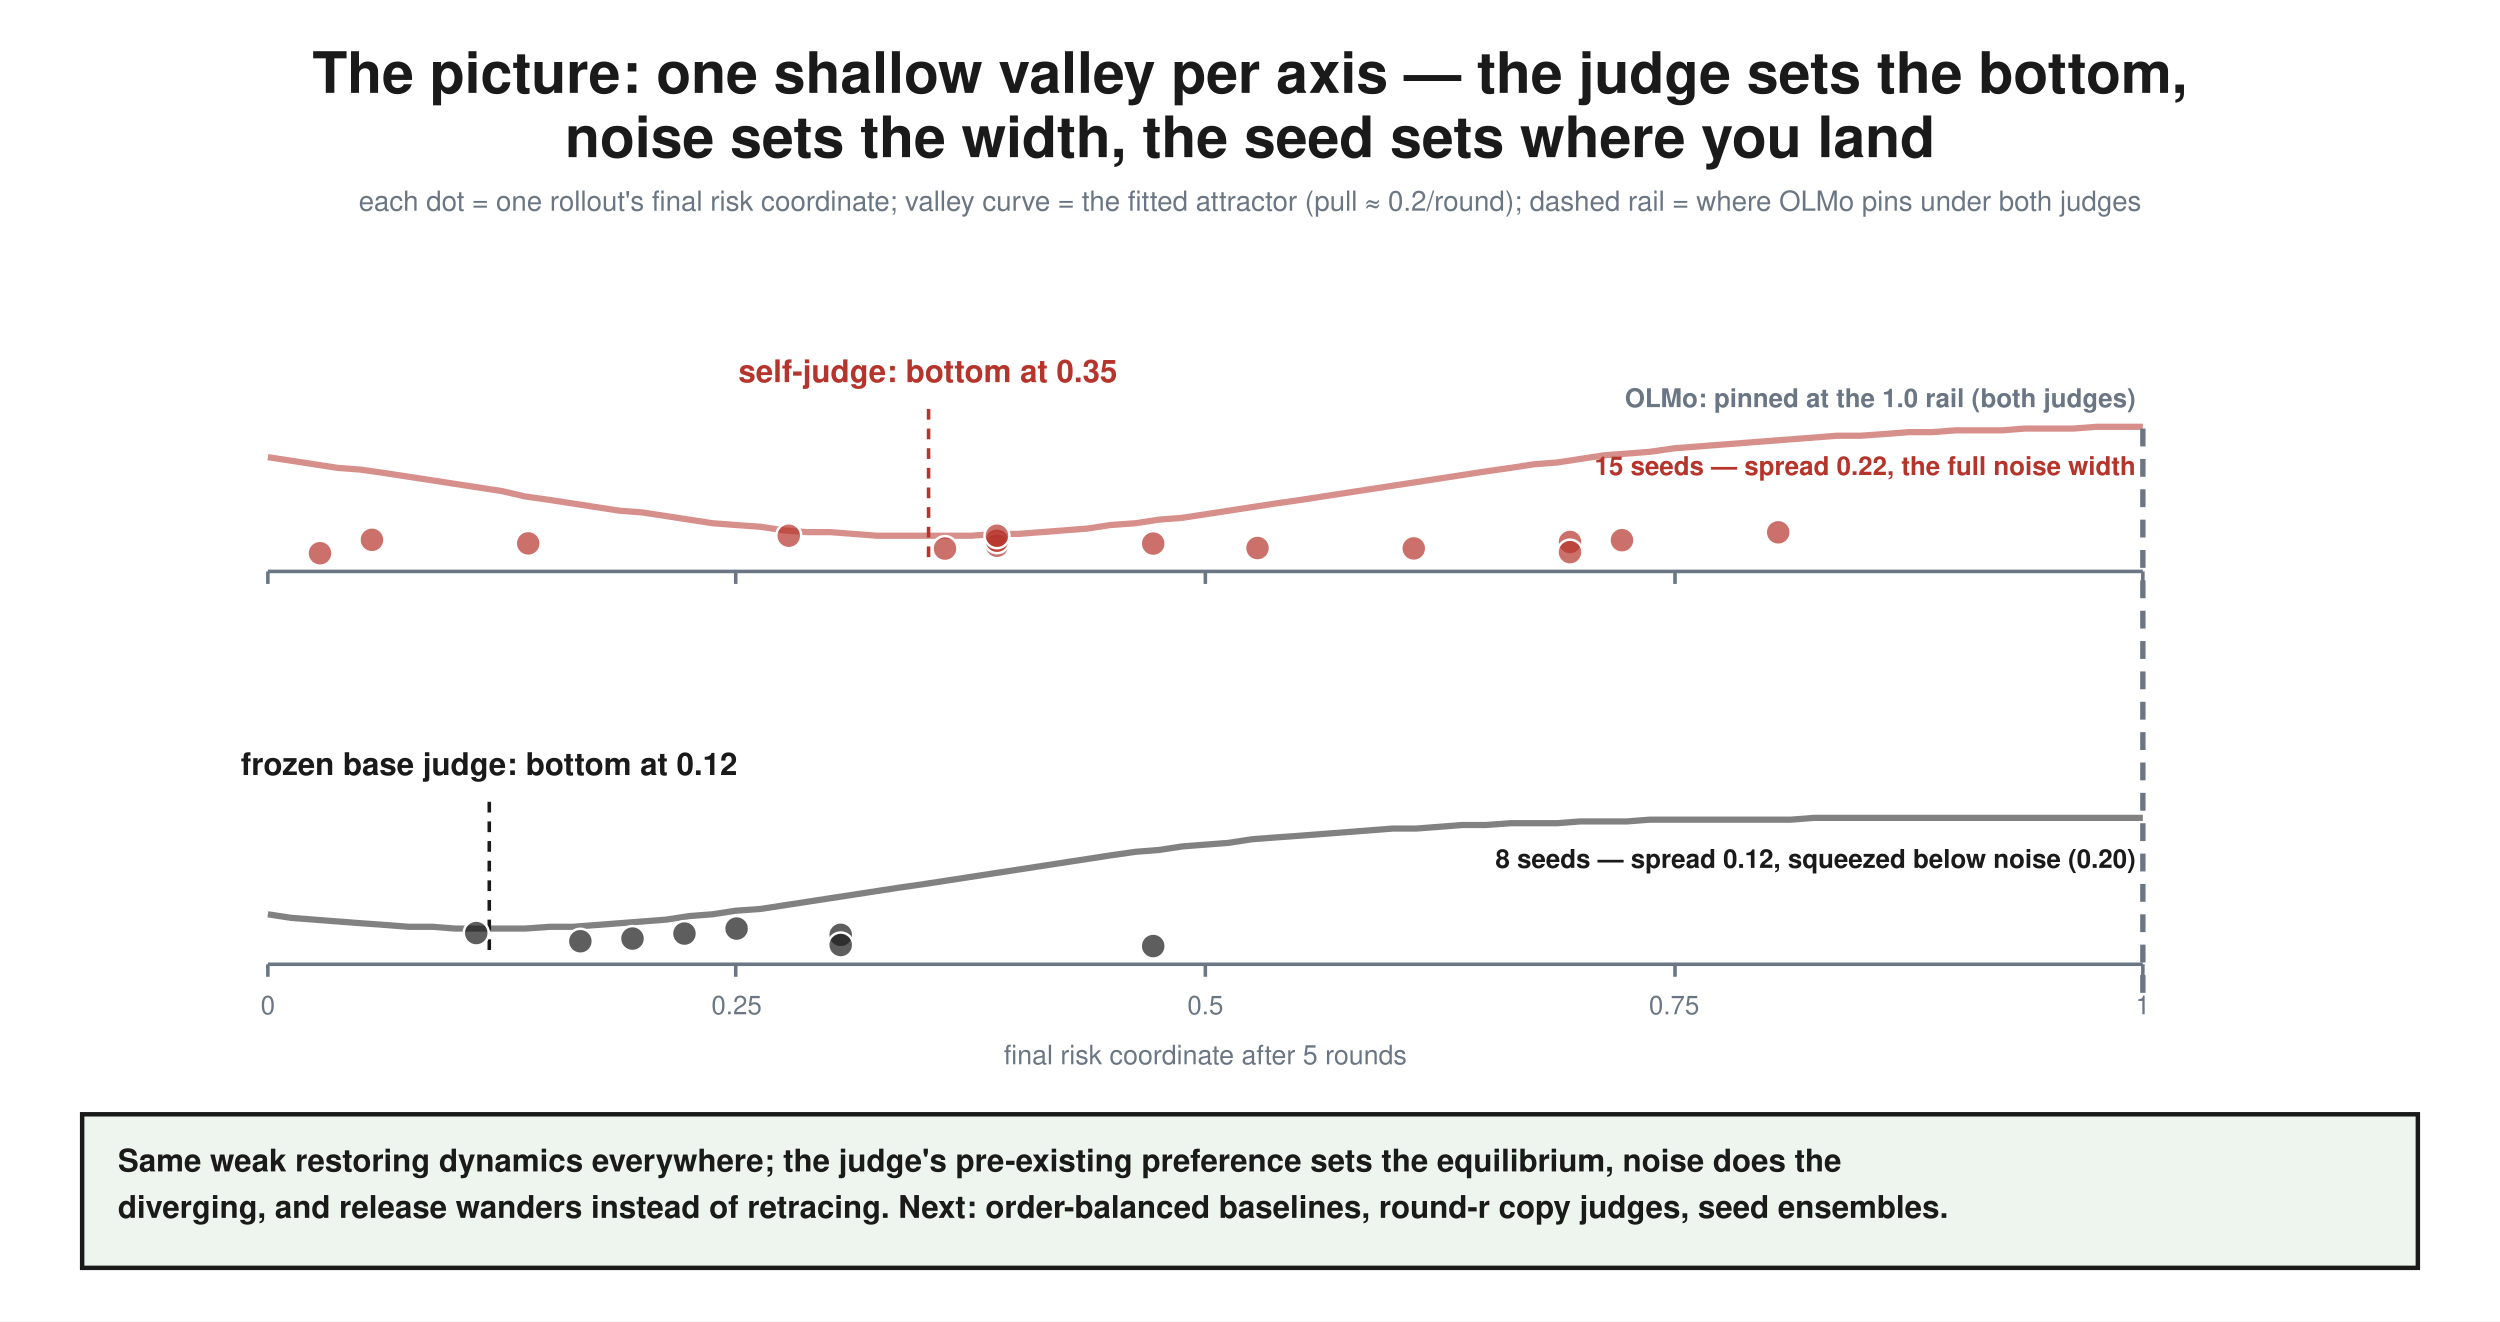
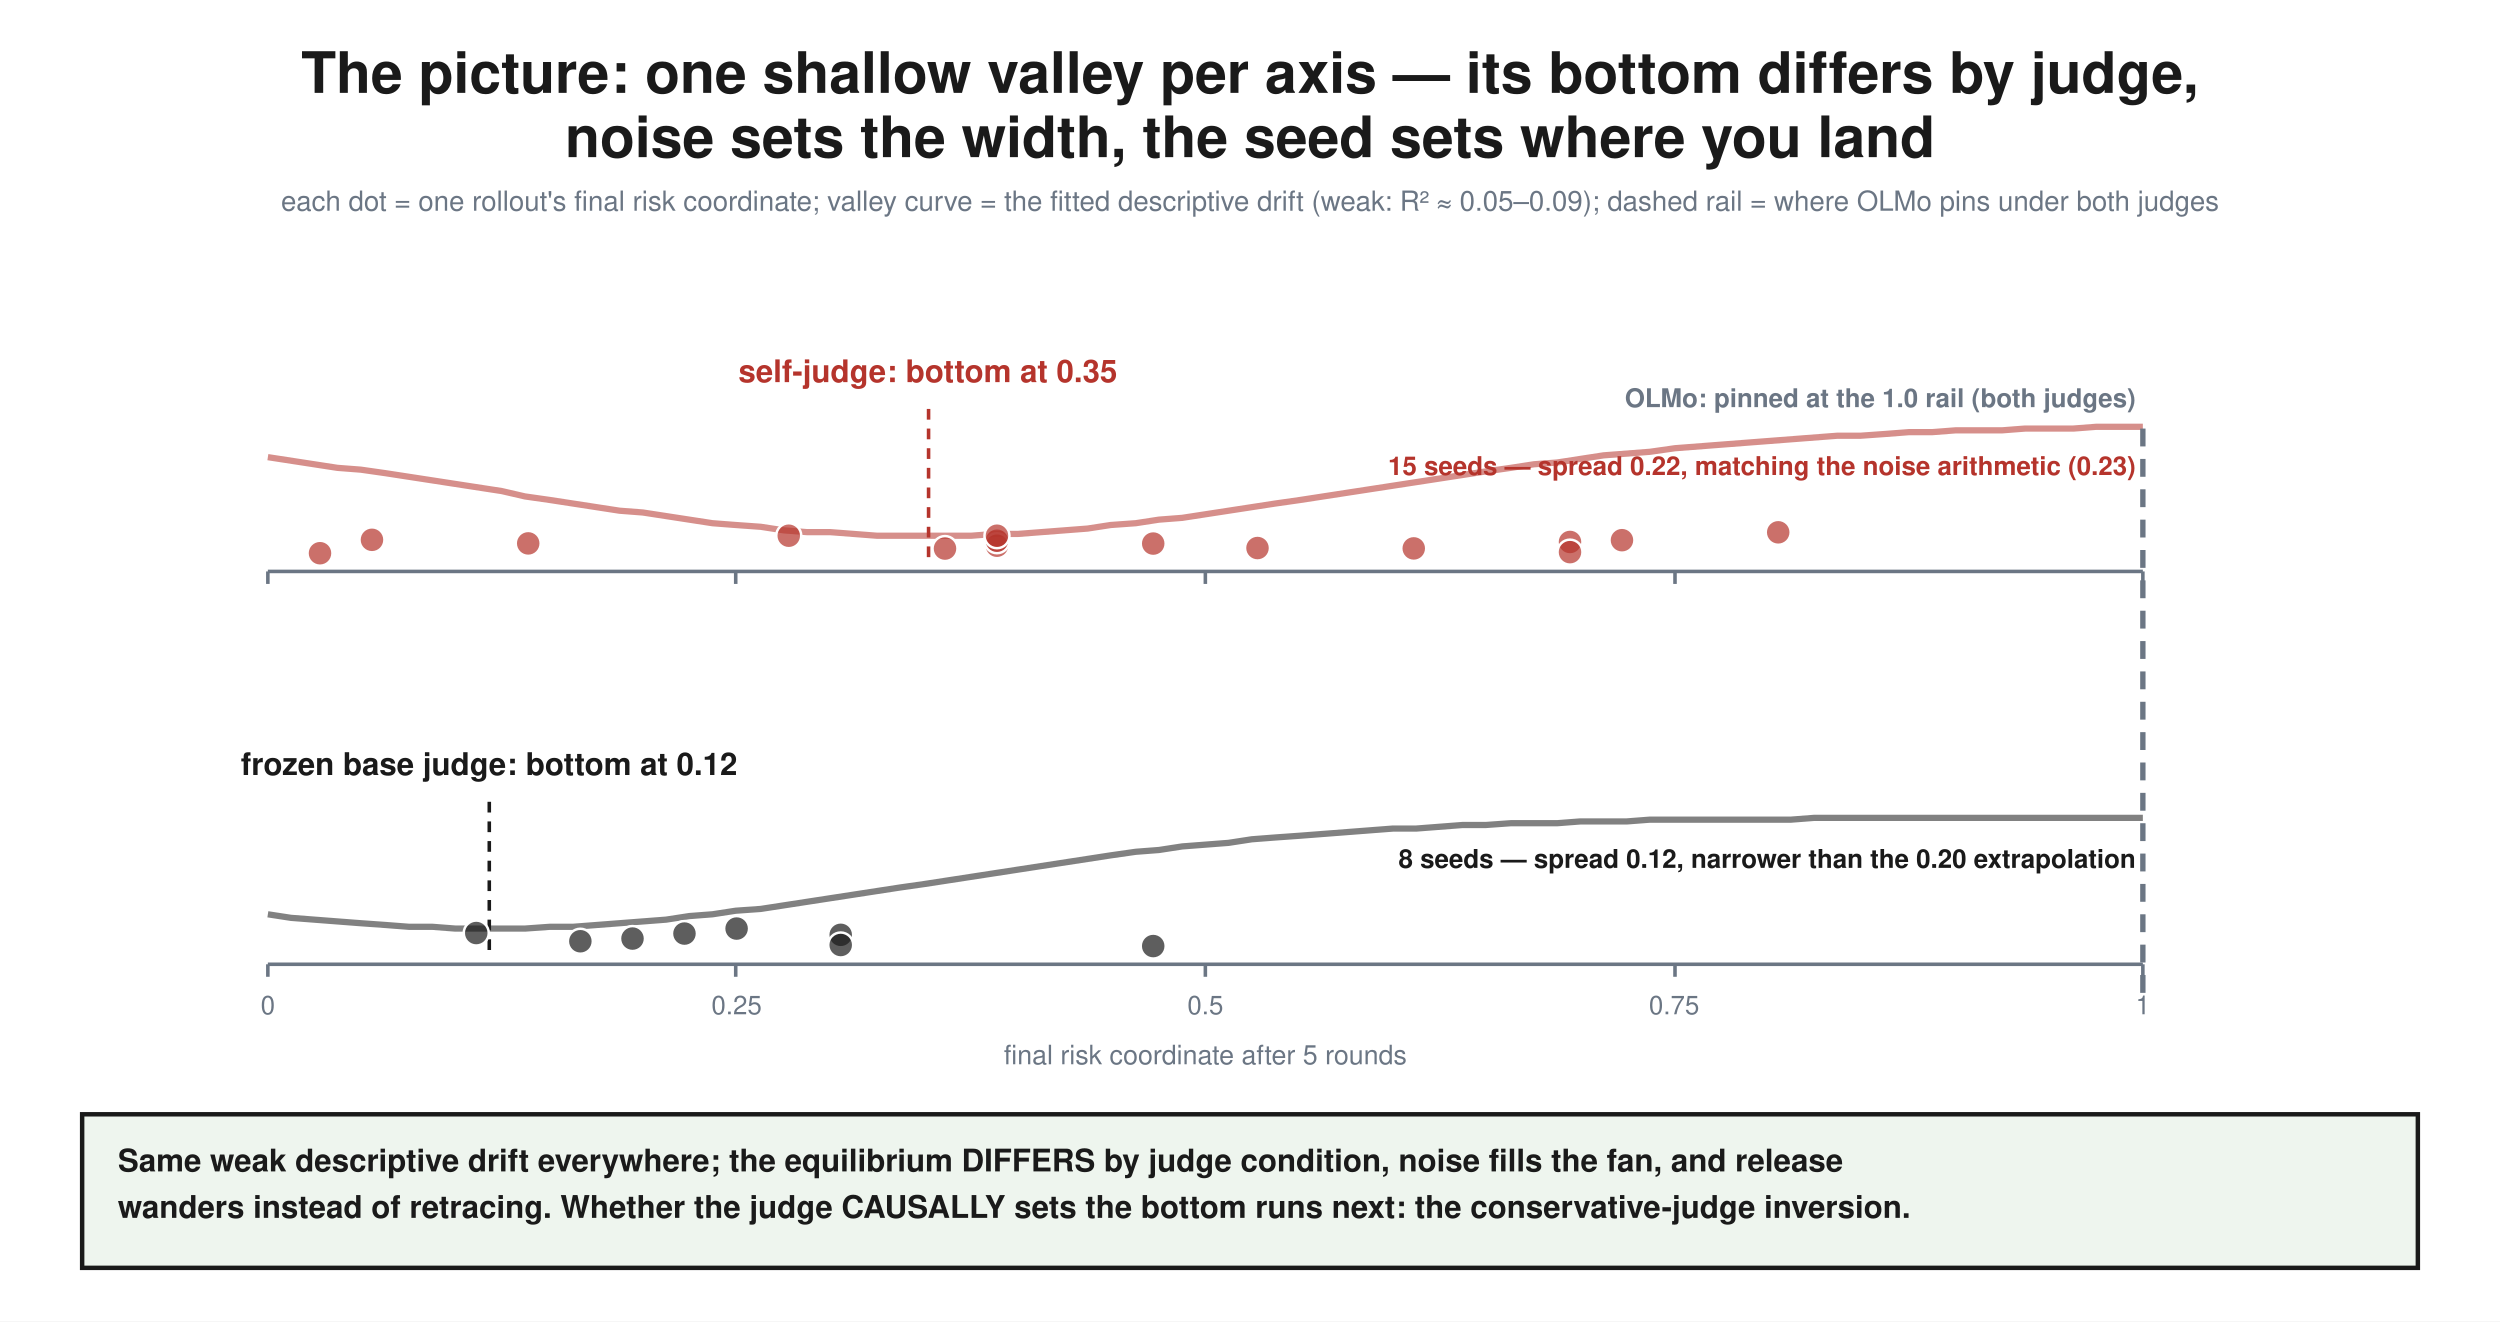
<svg xmlns="http://www.w3.org/2000/svg" viewBox="0 0 1400 740" font-family="Helvetica, Arial, sans-serif">
  <rect width="1400" height="740" fill="white" />
-   <text x="700.0" y="52" text-anchor="middle" font-size="32" font-weight="bold" fill="#1a1a1a" font-family="Helvetica, Arial, sans-serif">The picture: one shallow valley per axis — the judge sets the bottom,</text>
+   <text x="700.0" y="52" text-anchor="middle" font-size="32" font-weight="bold" fill="#1a1a1a" font-family="Helvetica, Arial, sans-serif">The picture: one shallow valley per axis — its bottom differs by judge,</text>
  <text x="700.0" y="88" text-anchor="middle" font-size="32" font-weight="bold" fill="#1a1a1a" font-family="Helvetica, Arial, sans-serif">noise sets the width, the seed sets where you land</text>
-   <text x="700.0" y="118" text-anchor="middle" font-size="15.5" font-weight="normal" fill="#6b7684" font-family="Helvetica, Arial, sans-serif">each dot = one rollout's final risk coordinate; valley curve = the fitted attractor (pull ≈ 0.2/round); dashed rail = where OLMo pins under both judges</text>
+   <text x="700.0" y="118" text-anchor="middle" font-size="15.5" font-weight="normal" fill="#6b7684" font-family="Helvetica, Arial, sans-serif">each dot = one rollout's final risk coordinate; valley curve = the fitted descriptive drift (weak: R² ≈ 0.05–0.09); dashed rail = where OLMo pins under both judges</text>
  <line x1="150" y1="320" x2="1200" y2="320" stroke="#6b7684" stroke-width="2" />
  <line x1="150" y1="320" x2="150" y2="327" stroke="#6b7684" stroke-width="2" />
  <line x1="412" y1="320" x2="412" y2="327" stroke="#6b7684" stroke-width="2" />
  <line x1="675" y1="320" x2="675" y2="327" stroke="#6b7684" stroke-width="2" />
  <line x1="938" y1="320" x2="938" y2="327" stroke="#6b7684" stroke-width="2" />
  <line x1="1200" y1="320" x2="1200" y2="327" stroke="#6b7684" stroke-width="2" />
  <path d="M 150 256 L 163 258 L 176 260 L 189 262 L 202 263 L 216 265 L 229 267 L 242 269 L 255 271 L 268 273 L 281 275 L 294 278 L 308 280 L 321 282 L 334 284 L 347 286 L 360 287 L 373 289 L 386 291 L 399 293 L 412 294 L 426 295 L 439 297 L 452 298 L 465 298 L 478 299 L 491 300 L 504 300 L 518 300 L 531 300 L 544 300 L 557 299 L 570 299 L 583 298 L 596 297 L 609 296 L 622 294 L 636 293 L 649 291 L 662 290 L 675 288 L 688 286 L 701 284 L 714 282 L 728 280 L 741 278 L 754 276 L 767 274 L 780 272 L 793 270 L 806 268 L 819 266 L 832 264 L 846 262 L 859 260 L 872 259 L 885 257 L 898 255 L 911 254 L 924 253 L 938 251 L 951 250 L 964 249 L 977 248 L 990 247 L 1003 246 L 1016 245 L 1029 244 L 1042 244 L 1056 243 L 1069 242 L 1082 242 L 1095 241 L 1108 241 L 1121 241 L 1134 240 L 1148 240 L 1161 240 L 1174 239 L 1187 239 L 1200 239" fill="none" stroke="#b5342c" stroke-width="3.5" stroke-opacity="0.55" />
  <line x1="520" y1="312" x2="520" y2="224" stroke="#b5342c" stroke-width="2" stroke-dasharray="6 5" />
  <text x="519.6" y="214" text-anchor="middle" font-size="17.5" font-weight="bold" fill="#b5342c" font-family="Helvetica, Arial, sans-serif">self-judge: bottom at 0.35</text>
  <circle cx="791.7" cy="307.1" r="7" fill="#b5342c" fill-opacity="0.7" stroke="white" stroke-width="1.4" />
  <circle cx="879.2" cy="303.5" r="7" fill="#b5342c" fill-opacity="0.7" stroke="white" stroke-width="1.4" />
  <circle cx="558.3" cy="305.6" r="7" fill="#b5342c" fill-opacity="0.7" stroke="white" stroke-width="1.4" />
  <circle cx="558.3" cy="302.8" r="7" fill="#b5342c" fill-opacity="0.7" stroke="white" stroke-width="1.4" />
  <circle cx="908.3" cy="302.5" r="7" fill="#b5342c" fill-opacity="0.7" stroke="white" stroke-width="1.4" />
  <circle cx="879.2" cy="309.2" r="7" fill="#b5342c" fill-opacity="0.7" stroke="white" stroke-width="1.4" />
  <circle cx="179.2" cy="309.8" r="7" fill="#b5342c" fill-opacity="0.7" stroke="white" stroke-width="1.4" />
  <circle cx="558.3" cy="300.0" r="7" fill="#b5342c" fill-opacity="0.7" stroke="white" stroke-width="1.4" />
  <circle cx="704.2" cy="306.9" r="7" fill="#b5342c" fill-opacity="0.7" stroke="white" stroke-width="1.4" />
  <circle cx="529.2" cy="307.2" r="7" fill="#b5342c" fill-opacity="0.7" stroke="white" stroke-width="1.4" />
  <circle cx="995.8" cy="298.1" r="7" fill="#b5342c" fill-opacity="0.7" stroke="white" stroke-width="1.4" />
  <circle cx="645.8" cy="304.4" r="7" fill="#b5342c" fill-opacity="0.7" stroke="white" stroke-width="1.4" />
  <circle cx="441.7" cy="300.0" r="7" fill="#b5342c" fill-opacity="0.7" stroke="white" stroke-width="1.4" />
  <circle cx="295.8" cy="304.3" r="7" fill="#b5342c" fill-opacity="0.7" stroke="white" stroke-width="1.4" />
  <circle cx="208.3" cy="302.3" r="7" fill="#b5342c" fill-opacity="0.7" stroke="white" stroke-width="1.4" />
-   <text x="1196" y="266" text-anchor="end" font-size="14.5" font-weight="bold" fill="#b5342c" font-family="Helvetica, Arial, sans-serif">15 seeds — spread 0.22, the full noise width</text>
+   <text x="1196" y="266" text-anchor="end" font-size="14.5" font-weight="bold" fill="#b5342c" font-family="Helvetica, Arial, sans-serif">15 seeds — spread 0.22, matching the noise arithmetic (0.23)</text>
  <line x1="150" y1="540" x2="1200" y2="540" stroke="#6b7684" stroke-width="2" />
  <line x1="150" y1="540" x2="150" y2="547" stroke="#6b7684" stroke-width="2" />
  <text x="150" y="568" text-anchor="middle" font-size="14.5" font-weight="normal" fill="#6b7684" font-family="Helvetica, Arial, sans-serif">0</text>
  <line x1="412" y1="540" x2="412" y2="547" stroke="#6b7684" stroke-width="2" />
  <text x="412.5" y="568" text-anchor="middle" font-size="14.5" font-weight="normal" fill="#6b7684" font-family="Helvetica, Arial, sans-serif">0.25</text>
  <line x1="675" y1="540" x2="675" y2="547" stroke="#6b7684" stroke-width="2" />
  <text x="675.0" y="568" text-anchor="middle" font-size="14.5" font-weight="normal" fill="#6b7684" font-family="Helvetica, Arial, sans-serif">0.5</text>
  <line x1="938" y1="540" x2="938" y2="547" stroke="#6b7684" stroke-width="2" />
  <text x="937.5" y="568" text-anchor="middle" font-size="14.5" font-weight="normal" fill="#6b7684" font-family="Helvetica, Arial, sans-serif">0.75</text>
  <line x1="1200" y1="540" x2="1200" y2="547" stroke="#6b7684" stroke-width="2" />
  <text x="1200" y="568" text-anchor="middle" font-size="14.5" font-weight="normal" fill="#6b7684" font-family="Helvetica, Arial, sans-serif">1</text>
  <path d="M 150 512 L 163 514 L 176 515 L 189 516 L 202 517 L 216 518 L 229 519 L 242 519 L 255 520 L 268 520 L 281 520 L 294 520 L 308 519 L 321 519 L 334 518 L 347 517 L 360 516 L 373 515 L 386 513 L 399 512 L 412 510 L 426 509 L 439 507 L 452 505 L 465 503 L 478 501 L 491 499 L 504 497 L 518 495 L 531 493 L 544 491 L 557 489 L 570 487 L 583 485 L 596 483 L 609 481 L 622 479 L 636 477 L 649 476 L 662 474 L 675 473 L 688 472 L 701 470 L 714 469 L 728 468 L 741 467 L 754 466 L 767 465 L 780 464 L 793 464 L 806 463 L 819 462 L 832 462 L 846 461 L 859 461 L 872 461 L 885 460 L 898 460 L 911 460 L 924 459 L 938 459 L 951 459 L 964 459 L 977 459 L 990 459 L 1003 459 L 1016 458 L 1029 458 L 1042 458 L 1056 458 L 1069 458 L 1082 458 L 1095 458 L 1108 458 L 1121 458 L 1134 458 L 1148 458 L 1161 458 L 1174 458 L 1187 458 L 1200 458" fill="none" stroke="#1a1a1a" stroke-width="3.5" stroke-opacity="0.55" />
  <line x1="274" y1="532" x2="274" y2="444" stroke="#1a1a1a" stroke-width="2" stroke-dasharray="6 5" />
  <text x="273.9" y="434" text-anchor="middle" font-size="17.5" font-weight="bold" fill="#1a1a1a" font-family="Helvetica, Arial, sans-serif">frozen base judge: bottom at 0.12</text>
  <circle cx="325.0" cy="527.1" r="7" fill="#1a1a1a" fill-opacity="0.7" stroke="white" stroke-width="1.4" />
  <circle cx="470.8" cy="523.5" r="7" fill="#1a1a1a" fill-opacity="0.7" stroke="white" stroke-width="1.4" />
  <circle cx="354.2" cy="525.6" r="7" fill="#1a1a1a" fill-opacity="0.7" stroke="white" stroke-width="1.4" />
  <circle cx="383.3" cy="522.8" r="7" fill="#1a1a1a" fill-opacity="0.7" stroke="white" stroke-width="1.4" />
  <circle cx="266.7" cy="522.5" r="7" fill="#1a1a1a" fill-opacity="0.7" stroke="white" stroke-width="1.4" />
  <circle cx="470.8" cy="529.2" r="7" fill="#1a1a1a" fill-opacity="0.7" stroke="white" stroke-width="1.4" />
  <circle cx="645.8" cy="529.8" r="7" fill="#1a1a1a" fill-opacity="0.7" stroke="white" stroke-width="1.4" />
  <circle cx="412.5" cy="520.0" r="7" fill="#1a1a1a" fill-opacity="0.7" stroke="white" stroke-width="1.4" />
-   <text x="1196" y="486" text-anchor="end" font-size="14.5" font-weight="bold" fill="#1a1a1a" font-family="Helvetica, Arial, sans-serif">8 seeds — spread 0.12, squeezed below noise (0.20)</text>
+   <text x="1196" y="486" text-anchor="end" font-size="14.5" font-weight="bold" fill="#1a1a1a" font-family="Helvetica, Arial, sans-serif">8 seeds — spread 0.12, narrower than the 0.20 extrapolation</text>
  <line x1="1200" y1="240" x2="1200" y2="556" stroke="#6b7684" stroke-width="3" stroke-dasharray="10 7" />
  <text x="1196" y="228" text-anchor="end" font-size="14.5" font-weight="bold" fill="#6b7684" font-family="Helvetica, Arial, sans-serif">OLMo: pinned at the 1.0 rail (both judges)</text>
  <text x="675.0" y="596" text-anchor="middle" font-size="15" font-weight="normal" fill="#6b7684" font-family="Helvetica, Arial, sans-serif">final risk coordinate after 5 rounds</text>
  <rect x="46" y="624" width="1308" height="86" fill="#eef5ee" stroke="#1a1a1a" stroke-width="2.5" />
-   <text x="66" y="656" text-anchor="start" font-size="17.5" font-weight="bold" fill="#1a1a1a" font-family="Helvetica, Arial, sans-serif">Same weak restoring dynamics everywhere; the judge's pre-existing preference sets the equilibrium, noise does the</text>
-   <text x="66" y="682" text-anchor="start" font-size="17.5" font-weight="bold" fill="#1a1a1a" font-family="Helvetica, Arial, sans-serif">diverging, and release wanders instead of retracing. Next: order-balanced baselines, round-r copy judges, seed ensembles.</text>
+   <text x="66" y="656" text-anchor="start" font-size="17.5" font-weight="bold" fill="#1a1a1a" font-family="Helvetica, Arial, sans-serif">Same weak descriptive drift everywhere; the equilibrium DIFFERS by judge condition, noise fills the fan, and release</text>
+   <text x="66" y="682" text-anchor="start" font-size="17.5" font-weight="bold" fill="#1a1a1a" font-family="Helvetica, Arial, sans-serif">wanders instead of retracing. Whether the judge CAUSALLY sets the bottom runs next: the conservative-judge inversion.</text>
</svg>
